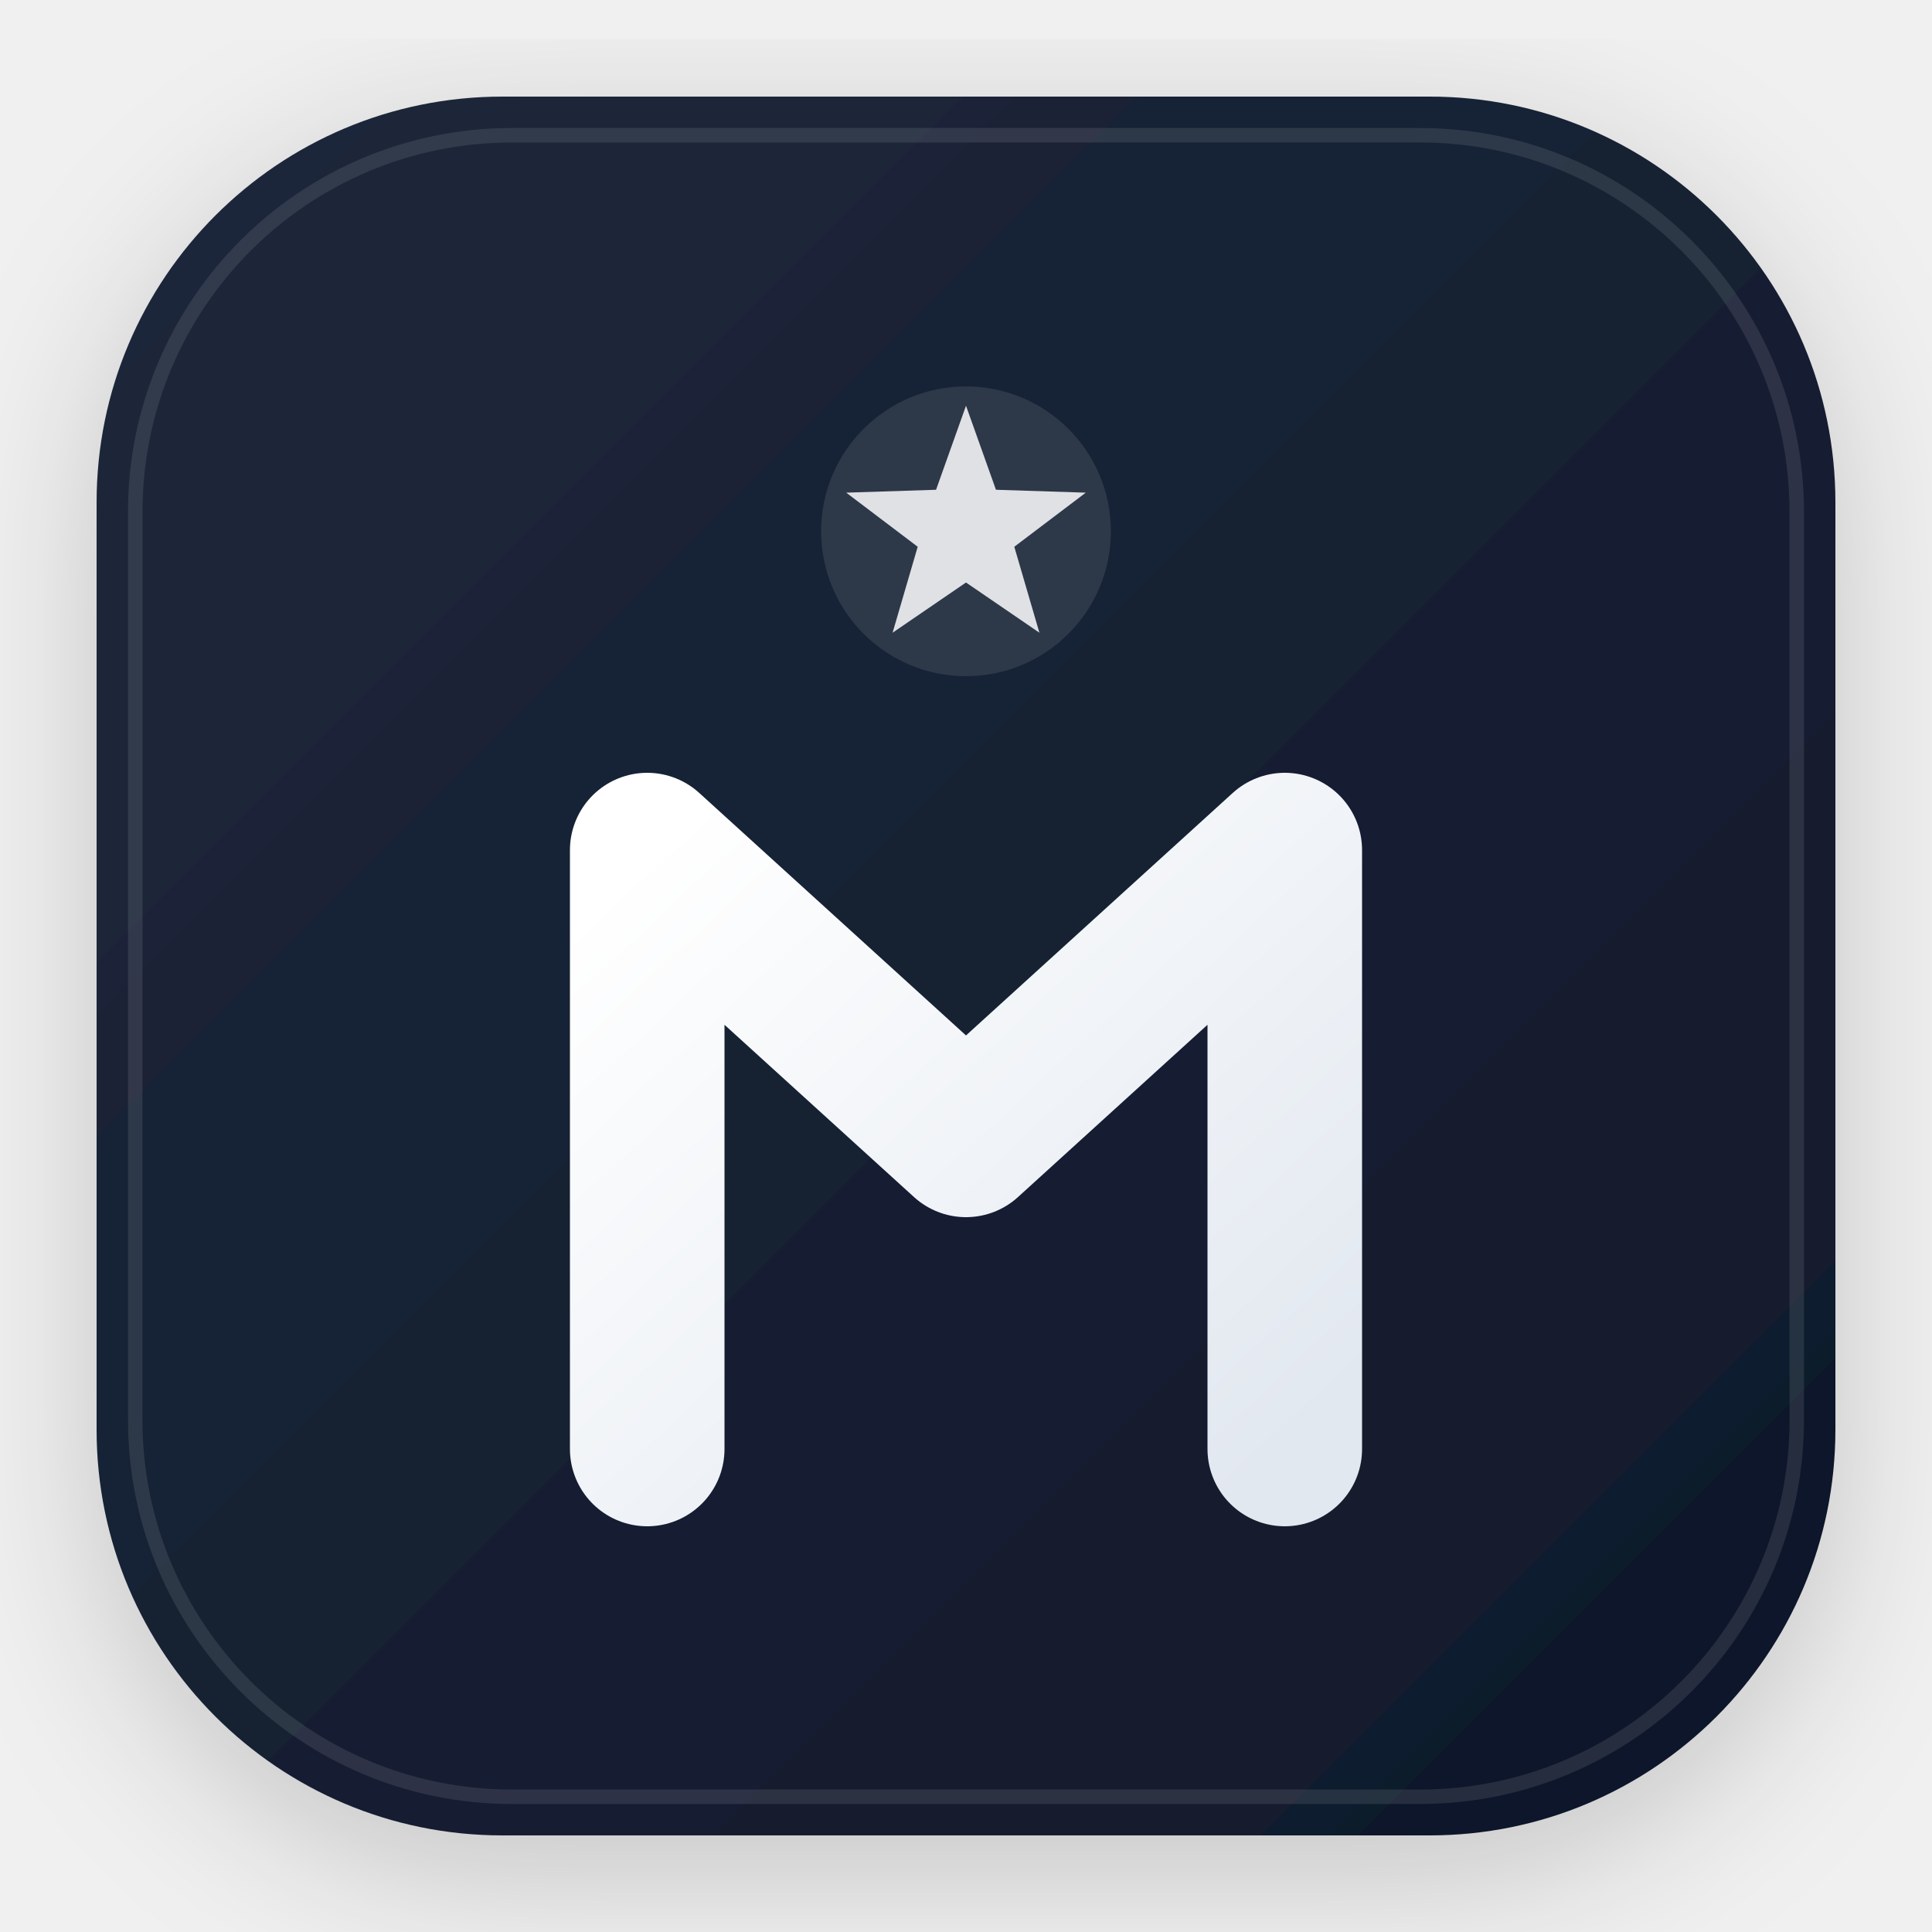
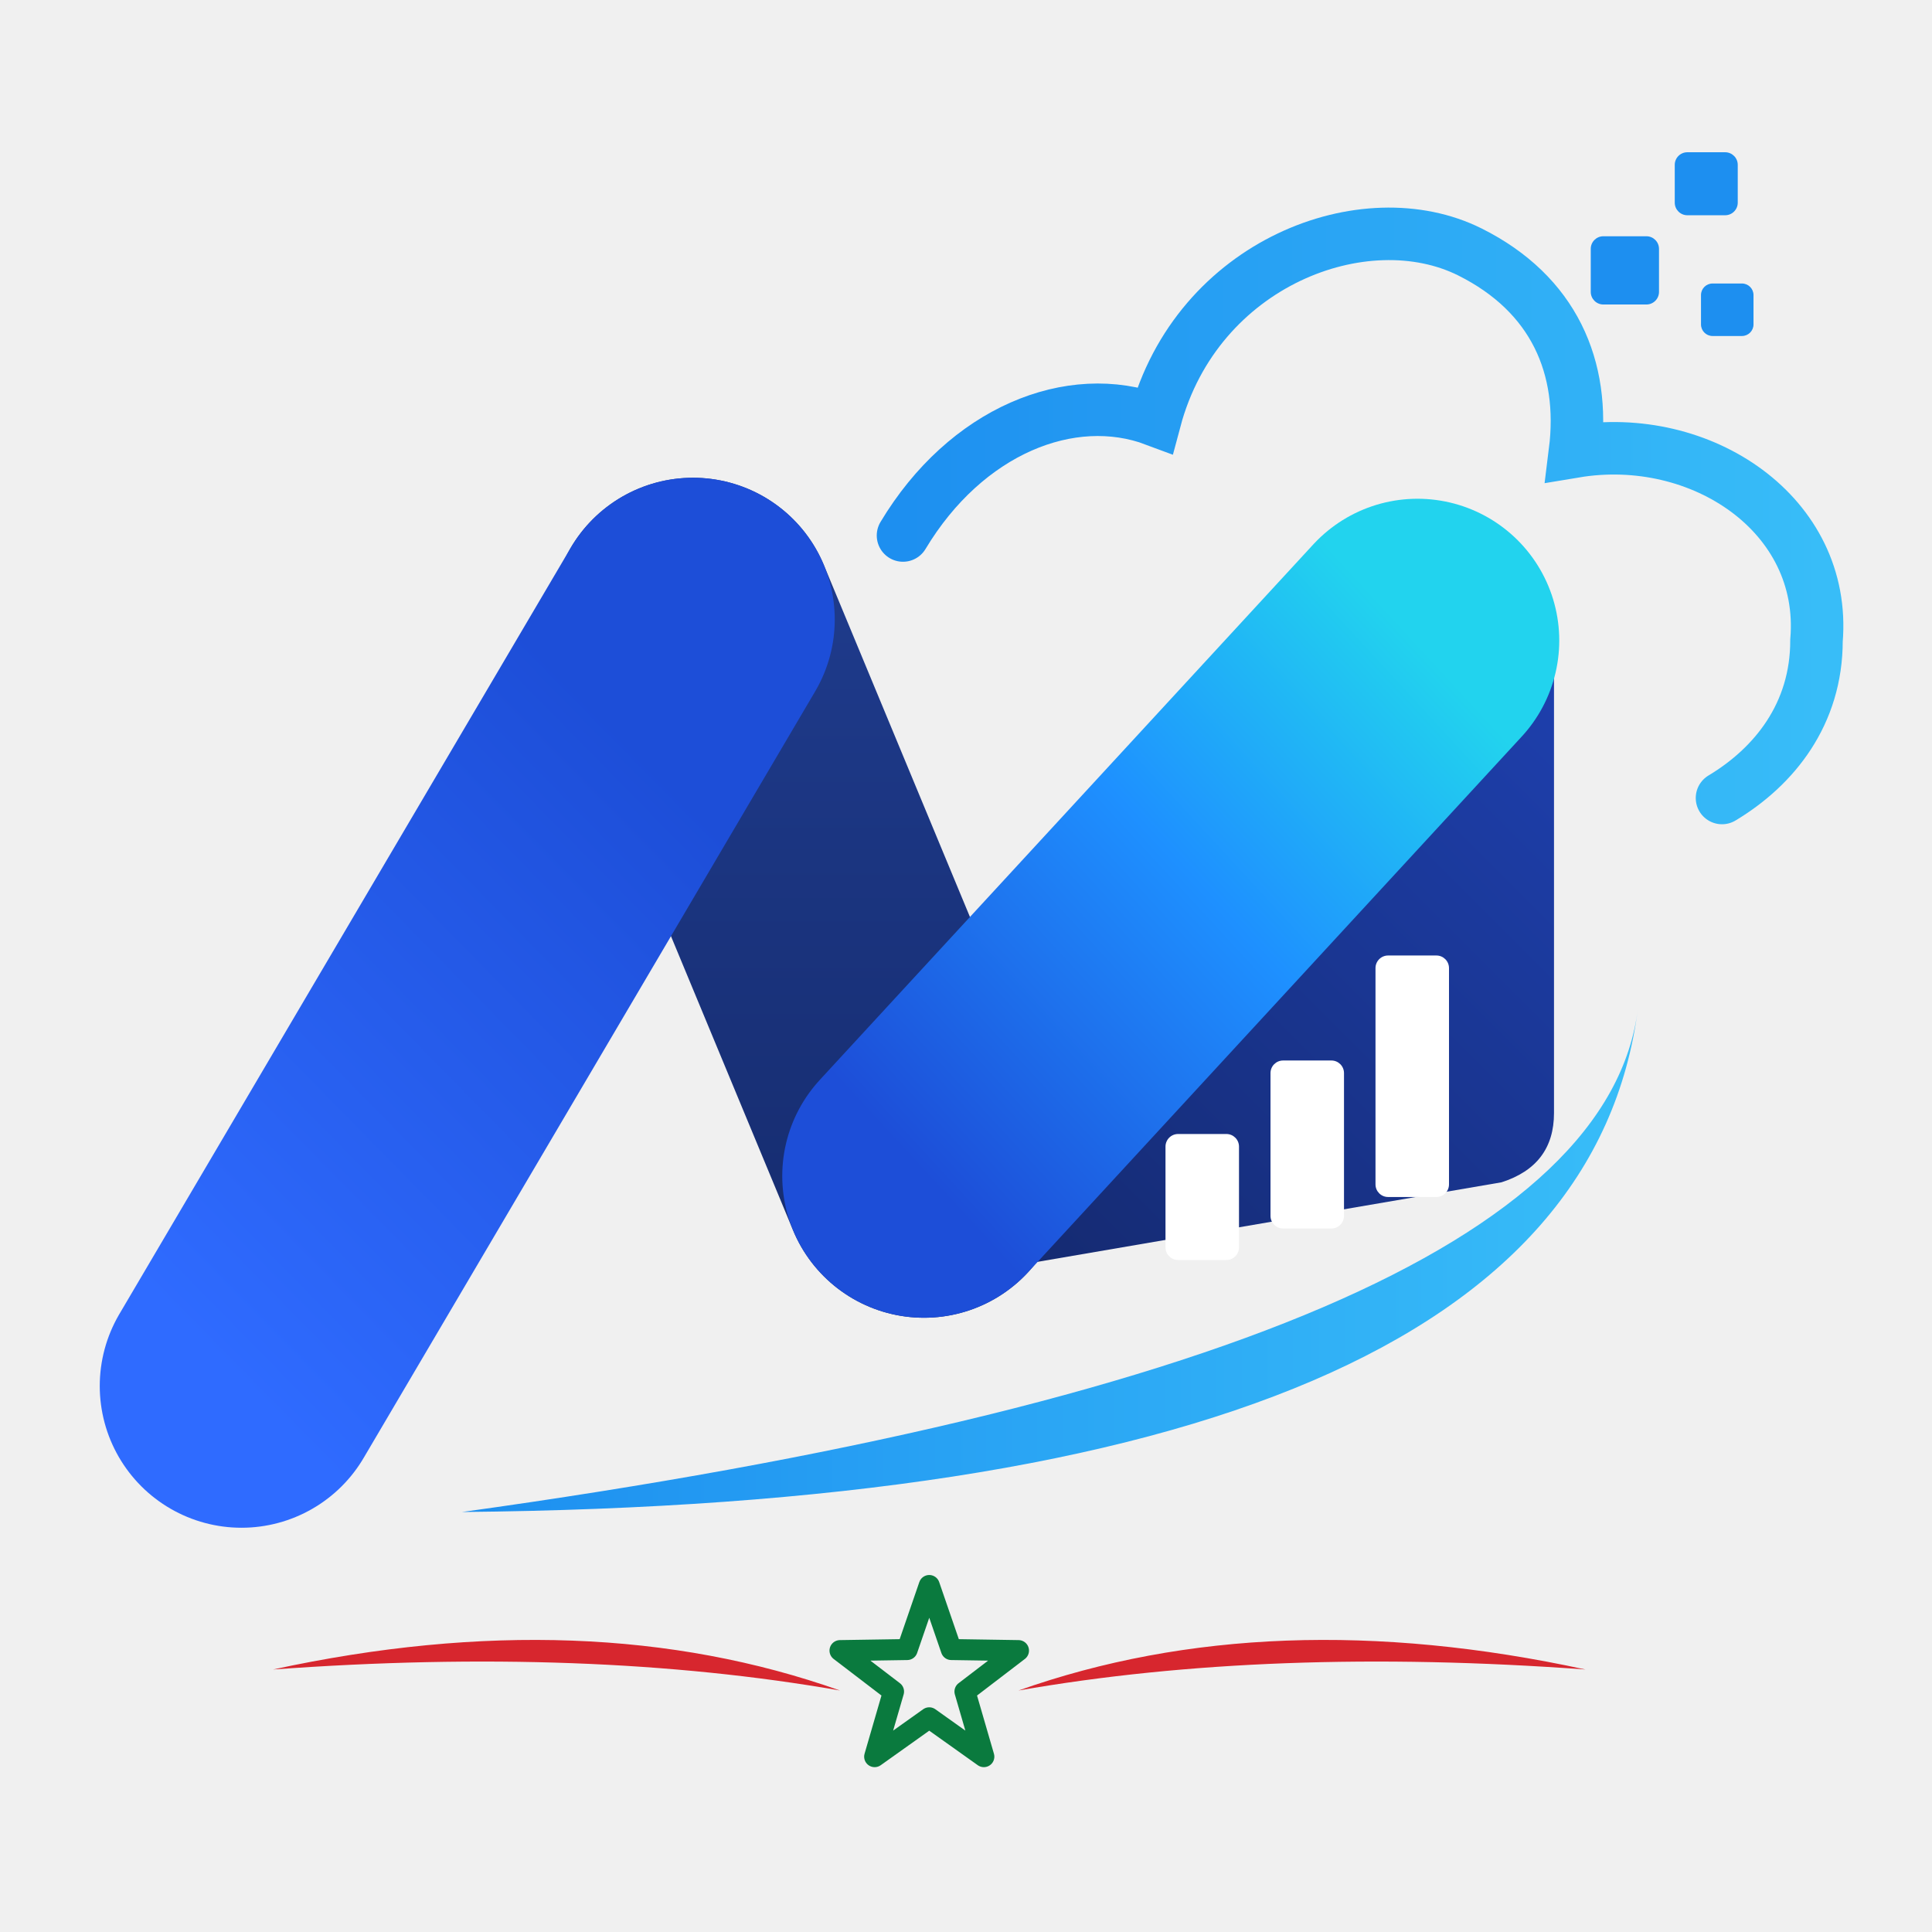
- <svg xmlns="http://www.w3.org/2000/svg" viewBox="0 0 200 200">
+ <svg xmlns="http://www.w3.org/2000/svg" viewBox="38 37 184 184" role="img" aria-label="Marnova">
  <defs>
-     <linearGradient id="bgGradM" x1="0%" y1="0%" x2="100%" y2="100%">
-       <stop offset="0%" style="stop-color:#1e293b;stop-opacity:1" />
-       <stop offset="100%" style="stop-color:#0f172a;stop-opacity:1" />
+     <linearGradient id="mkA" x1="0" y1="1" x2="0.6" y2="0">
+       <stop offset="0" stop-color="#2F6BFF" />
+       <stop offset="1" stop-color="#1D4ED8" />
    </linearGradient>
-     <linearGradient id="mGradM" x1="0%" y1="0%" x2="100%" y2="100%">
-       <stop offset="0%" style="stop-color:#ffffff;stop-opacity:1" />
-       <stop offset="100%" style="stop-color:#e2e8f0;stop-opacity:1" />
+     <linearGradient id="mkB" x1="0" y1="0" x2="0" y2="1">
+       <stop offset="0" stop-color="#1E3A8A" />
+       <stop offset="1" stop-color="#172E73" />
    </linearGradient>
-     <filter id="shadowM">
-       <feDropShadow dx="0" dy="4" stdDeviation="8" flood-color="#000000" flood-opacity="0.18" />
-     </filter>
+     <linearGradient id="mkC" x1="1" y1="0" x2="0" y2="1">
+       <stop offset="0" stop-color="#22D3EE" />
+       <stop offset="0.45" stop-color="#1E90FF" />
+       <stop offset="1" stop-color="#1D4ED8" />
+     </linearGradient>
+     <linearGradient id="mkD" x1="1" y1="0" x2="0" y2="1">
+       <stop offset="0" stop-color="#1E40AF" />
+       <stop offset="1" stop-color="#14286B" />
+     </linearGradient>
+     <linearGradient id="mkS" x1="0" y1="0" x2="1" y2="0">
+       <stop offset="0" stop-color="#1D8FF0" />
+       <stop offset="1" stop-color="#38BDF8" />
+     </linearGradient>
  </defs>
-   <rect x="10" y="10" width="180" height="180" rx="42" fill="url(#bgGradM)" filter="url(#shadowM)" />
-   <rect x="14" y="14" width="172" height="172" rx="39" fill="none" stroke="rgba(255,255,255,0.10)" stroke-width="1.5" />
-   <path d="M 67,150 L 67,88 L 100,118 L 133,88 L 133,150" fill="none" stroke="url(#mGradM)" stroke-width="16" stroke-linecap="round" stroke-linejoin="round" />
-   <circle cx="100" cy="55" r="15" fill="rgba(255,255,255,0.10)" />
-   <polygon points="100,42 103.1,50.7 112.4,51 105,56.6 107.6,65.5 100,60.3 92.4,65.5 95,56.6 87.6,51 96.9,50.7" fill="#ffffff" opacity="0.85" />
+   <path d="M104 96 L126 149" stroke="url(#mkB)" stroke-width="27" stroke-linecap="round" fill="none" />
+   <path d="M61 169 L104 96" stroke="url(#mkA)" stroke-width="27" stroke-linecap="round" fill="none" />
+   <path d="M173 98 L186 98 L186 143 Q186 148 181 149.6 L132 158 L126 149 Z" fill="url(#mkD)" />
+   <path d="M126 149 L173 98" stroke="url(#mkC)" stroke-width="27" stroke-linecap="round" fill="none" />
+   <g fill="#FFFFFF">
+     <rect x="149" y="145" width="7" height="12" rx="1.2" />
+     <rect x="159" y="138" width="7" height="16" rx="1.2" />
+     <rect x="169" y="128" width="7" height="23" rx="1.2" />
+   </g>
+   <path d="M82 181 Q188 180 194 133 Q190 166 82 181 Z" fill="url(#mkS)" />
+   <path d="M124 88 C130 78 140 74 148 77 C152 62 168 56 178 61 C186 65 189 72 188 80 C200 78 212 86 211 98 C211 105 207 110 202 113" stroke="url(#mkS)" stroke-width="5" stroke-linecap="round" fill="none" />
+   <g fill="#1D8FF0">
+     <rect x="197.5" y="51.5" width="6" height="6" rx="1.2" />
+     <rect x="189.5" y="59.5" width="6.5" height="6.5" rx="1.2" />
+     <rect x="200" y="64" width="5" height="5" rx="1.1" />
+   </g>
+   <path d="M64 196 Q94 189.5 118 198 Q94 193.8 64 196 Z" fill="#D7262E" />
+   <path d="M189 196 Q159 189.5 135 198 Q159 193.8 189 196 Z" fill="#D7262E" />
+   <path d="M126.5 188 L128.6 194.1 L135 194.2 L129.9 198.1 L131.7 204.3 L126.5 200.6 L121.3 204.3 L123.1 198.1 L118 194.2 L124.4 194.1 Z" fill="none" stroke="#0A7A3E" stroke-width="2" stroke-linejoin="round" />
</svg>
